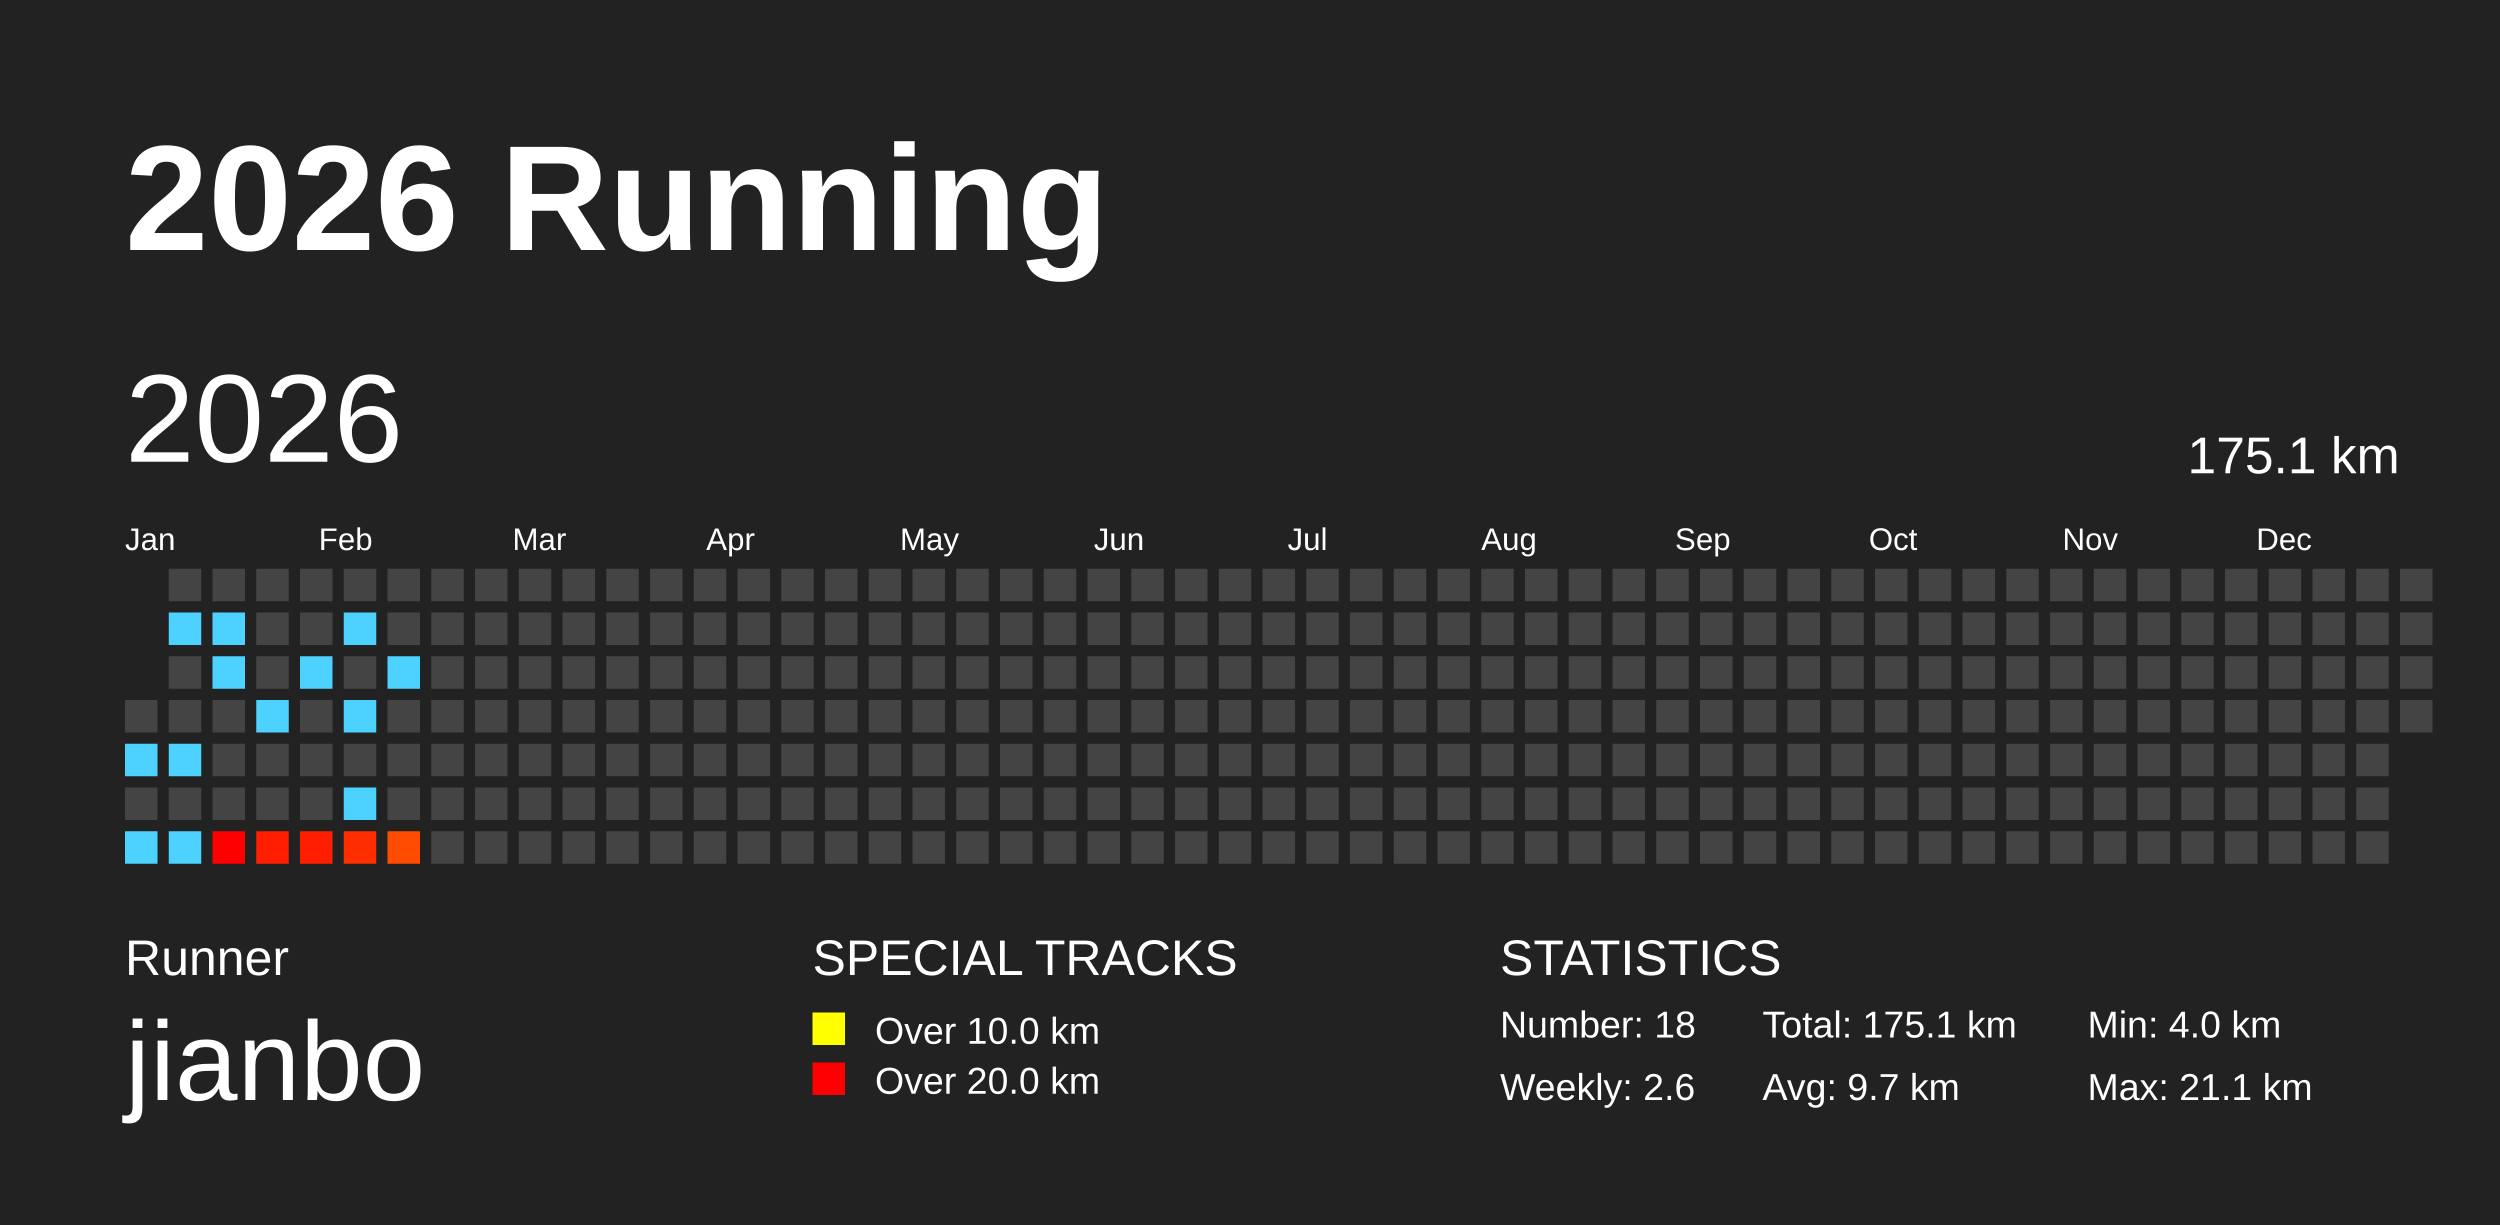
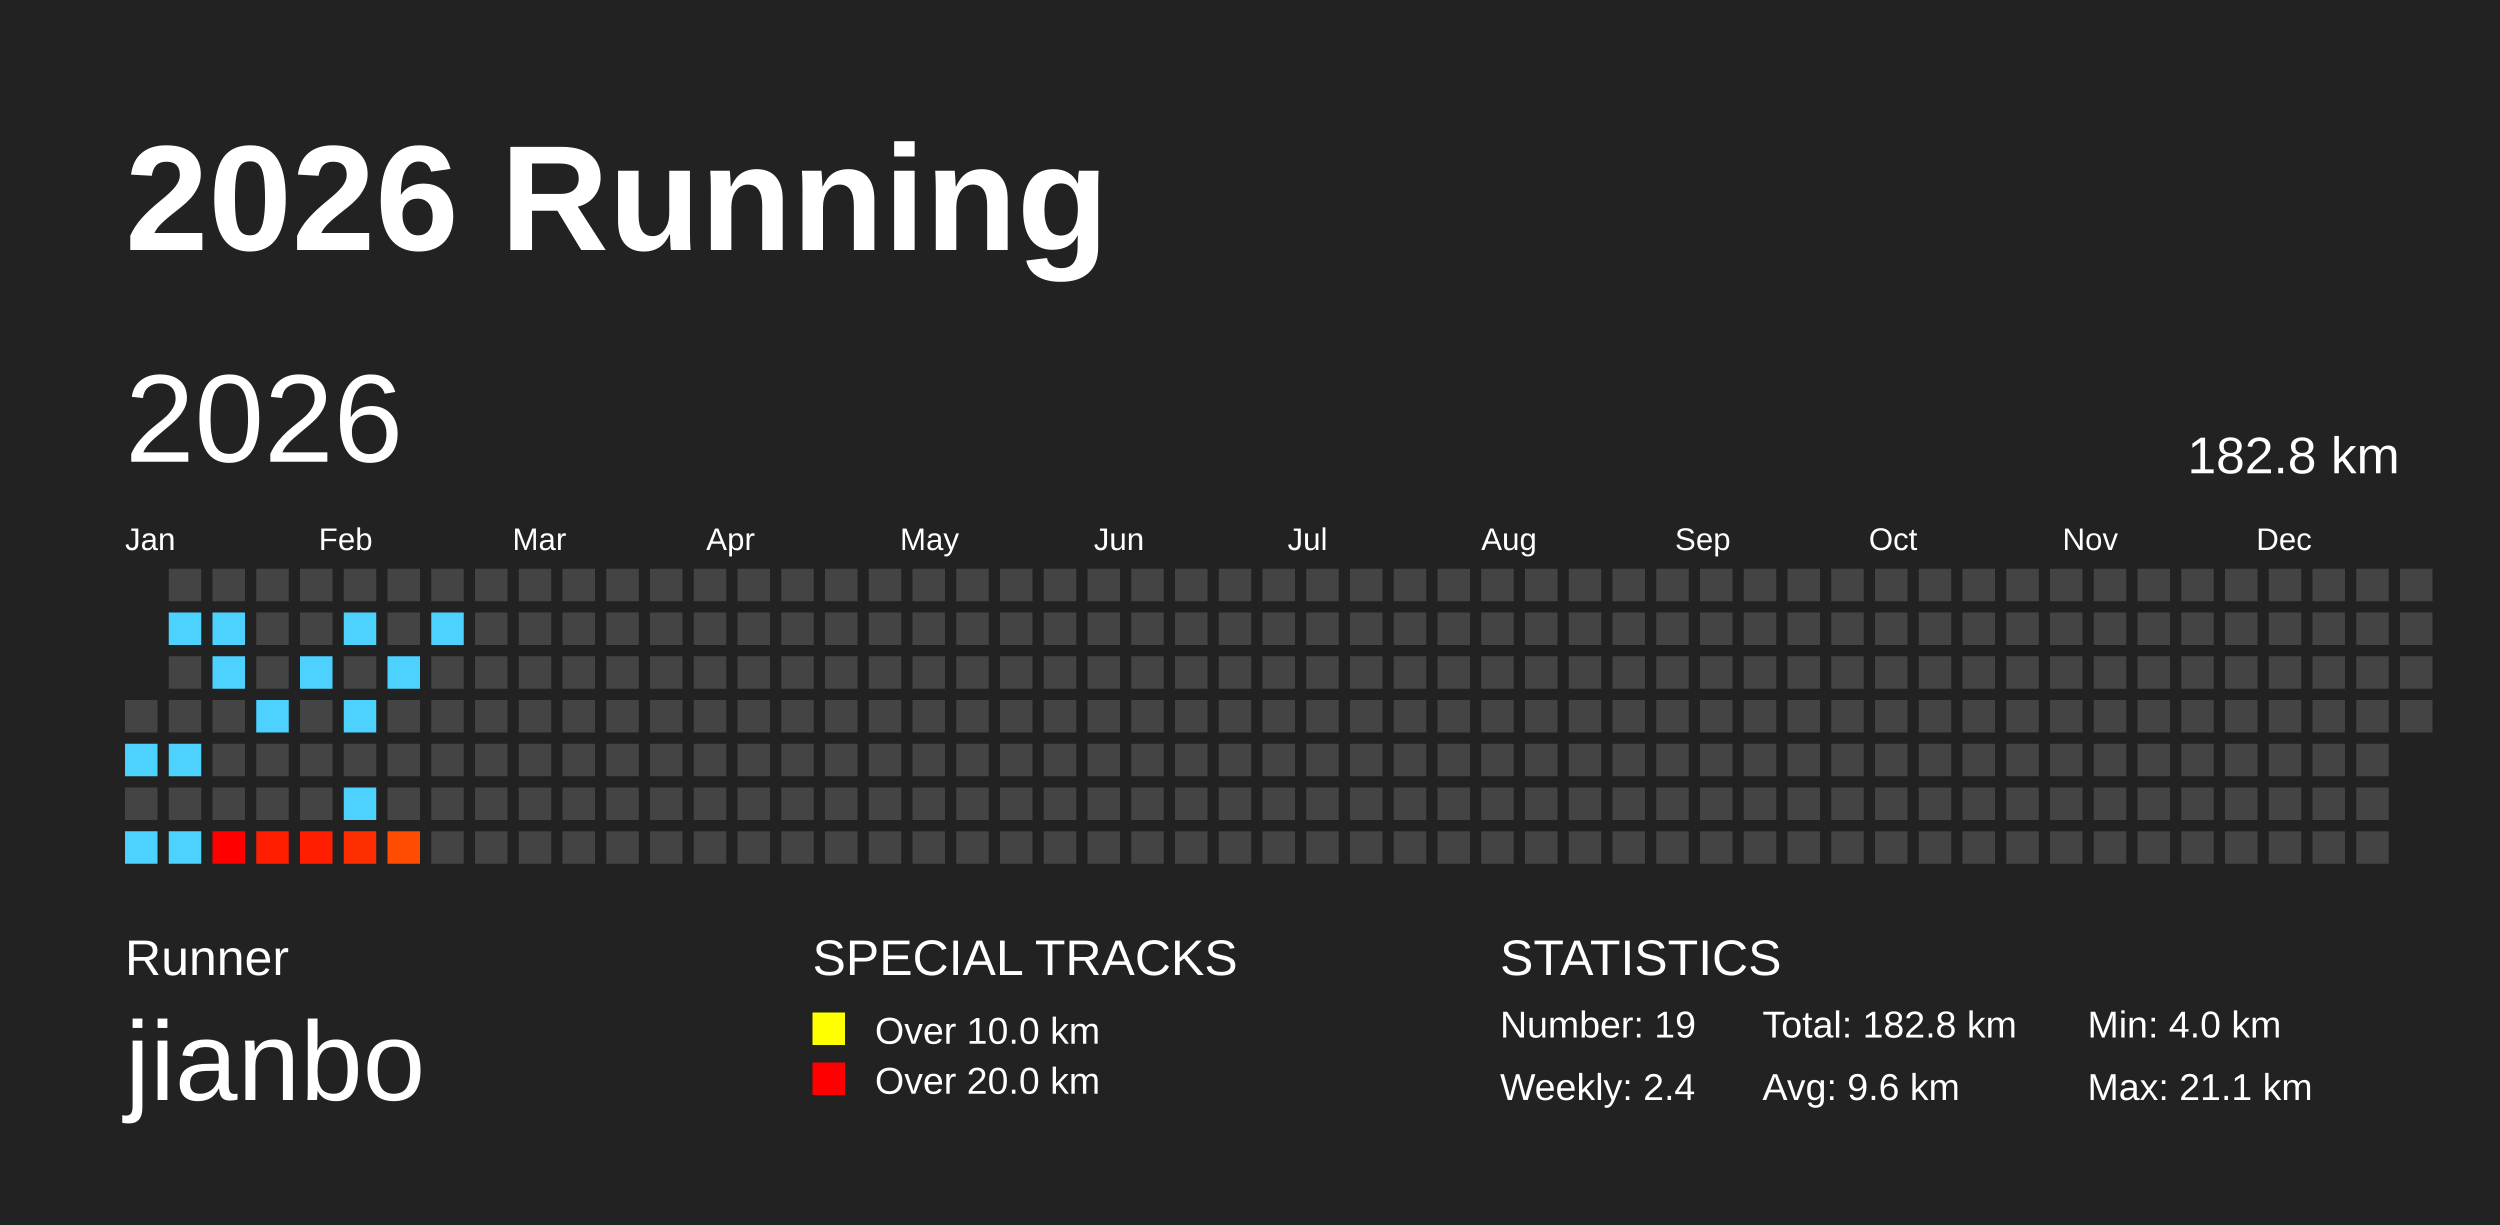
<svg xmlns="http://www.w3.org/2000/svg" baseProfile="full" height="98mm" version="1.1" viewBox="0,0,200,98" width="200mm">
  <defs />
  <rect fill="#222222" height="98" width="200" x="0" y="0" />
  <text fill="#FFFFFF" style="font-size:12px; font-family:Arial; font-weight:bold;" x="10" y="20">2026 Running</text>
  <text fill="#FFFFFF" style="font-size:4px; font-family:Arial" x="10" y="78">Runner</text>
  <text fill="#FFFFFF" style="font-size:9px; font-family:Arial" x="10" y="88">jianbo</text>
  <text fill="#FFFFFF" style="font-size:4px; font-family:Arial" x="65" y="78">SPECIAL TRACKS</text>
  <rect fill="yellow" height="2.6" width="2.6" x="65" y="81" />
  <text fill="#FFFFFF" style="font-size:3px; font-family:Arial" x="70" y="83.5">Over 10.0 km</text>
  <rect fill="red" height="2.6" width="2.6" x="65" y="85" />
  <text fill="#FFFFFF" style="font-size:3px; font-family:Arial" x="70" y="87.5">Over 20.0 km</text>
  <text fill="#FFFFFF" style="font-size:4px; font-family:Arial" x="120" y="78">STATISTICS</text>
-   <text fill="#FFFFFF" style="font-size:3px; font-family:Arial" x="120" y="83">Number: 18</text>
-   <text fill="#FFFFFF" style="font-size:3px; font-family:Arial" x="120" y="88">Weekly: 2.6</text>
-   <text fill="#FFFFFF" style="font-size:3px; font-family:Arial" x="141" y="83">Total: 175.1 km</text>
-   <text fill="#FFFFFF" style="font-size:3px; font-family:Arial" x="141" y="88">Avg: 9.7 km</text>
+   <text fill="#FFFFFF" style="font-size:3px; font-family:Arial" x="120" y="83">Number: 19</text>
+   <text fill="#FFFFFF" style="font-size:3px; font-family:Arial" x="120" y="88">Weekly: 2.4</text>
+   <text fill="#FFFFFF" style="font-size:3px; font-family:Arial" x="141" y="83">Total: 182.8 km</text>
+   <text fill="#FFFFFF" style="font-size:3px; font-family:Arial" x="141" y="88">Avg: 9.6 km</text>
  <text fill="#FFFFFF" style="font-size:3px; font-family:Arial" x="167" y="83">Min: 4.0 km</text>
  <text fill="#FFFFFF" style="font-size:3px; font-family:Arial" x="167" y="88">Max: 21.1 km</text>
  <text dominant-baseline="hanging" fill="#FFFFFF" style="font-size:10.0px; font-family:Arial;" x="10" y="30">2026</text>
-   <text dominant-baseline="hanging" fill="#FFFFFF" style="font-size:4.125px; font-family:Arial;" x="175" y="35">175.1 km</text>
+   <text dominant-baseline="hanging" fill="#FFFFFF" style="font-size:4.125px; font-family:Arial;" x="175" y="35">182.8 km</text>
  <text fill="#FFFFFF" style="font-size:2.5px; font-family:Arial" x="10.0" y="44">Jan</text>
  <text fill="#FFFFFF" style="font-size:2.5px; font-family:Arial" x="25.5" y="44">Feb</text>
  <text fill="#FFFFFF" style="font-size:2.5px; font-family:Arial" x="41.0" y="44">Mar</text>
  <text fill="#FFFFFF" style="font-size:2.5px; font-family:Arial" x="56.5" y="44">Apr</text>
  <text fill="#FFFFFF" style="font-size:2.5px; font-family:Arial" x="72.0" y="44">May</text>
  <text fill="#FFFFFF" style="font-size:2.5px; font-family:Arial" x="87.5" y="44">Jun</text>
  <text fill="#FFFFFF" style="font-size:2.5px; font-family:Arial" x="103.0" y="44">Jul</text>
  <text fill="#FFFFFF" style="font-size:2.5px; font-family:Arial" x="118.5" y="44">Aug</text>
  <text fill="#FFFFFF" style="font-size:2.5px; font-family:Arial" x="134.0" y="44">Sep</text>
  <text fill="#FFFFFF" style="font-size:2.5px; font-family:Arial" x="149.5" y="44">Oct</text>
  <text fill="#FFFFFF" style="font-size:2.5px; font-family:Arial" x="165.0" y="44">Nov</text>
  <text fill="#FFFFFF" style="font-size:2.5px; font-family:Arial" x="180.5" y="44">Dec</text>
  <rect fill="#444444" height="2.6" width="2.6" x="10.0" y="56.0" />
  <rect fill="#4dd2ff" height="2.6" width="2.6" x="10.0" y="59.5" />
  <rect fill="#444444" height="2.6" width="2.6" x="10.0" y="63.0" />
  <rect fill="#4dd2ff" height="2.6" width="2.6" x="10.0" y="66.5" />
  <rect fill="#444444" height="2.6" width="2.6" x="13.5" y="45.5" />
  <rect fill="#4dd2ff" height="2.6" width="2.6" x="13.5" y="49.0" />
  <rect fill="#444444" height="2.6" width="2.6" x="13.5" y="52.5" />
  <rect fill="#444444" height="2.6" width="2.6" x="13.5" y="56.0" />
  <rect fill="#4dd2ff" height="2.6" width="2.6" x="13.5" y="59.5" />
  <rect fill="#444444" height="2.6" width="2.6" x="13.5" y="63.0" />
  <rect fill="#4dd2ff" height="2.6" width="2.6" x="13.5" y="66.5" />
  <rect fill="#444444" height="2.6" width="2.6" x="17.0" y="45.5" />
  <rect fill="#4dd2ff" height="2.6" width="2.6" x="17.0" y="49.0" />
  <rect fill="#4dd2ff" height="2.6" width="2.6" x="17.0" y="52.5" />
  <rect fill="#444444" height="2.6" width="2.6" x="17.0" y="56.0" />
  <rect fill="#444444" height="2.6" width="2.6" x="17.0" y="59.5" />
  <rect fill="#444444" height="2.6" width="2.6" x="17.0" y="63.0" />
  <rect fill="red" height="2.6" width="2.6" x="17.0" y="66.5" />
  <rect fill="#444444" height="2.6" width="2.6" x="20.5" y="45.5" />
  <rect fill="#444444" height="2.6" width="2.6" x="20.5" y="49.0" />
  <rect fill="#444444" height="2.6" width="2.6" x="20.5" y="52.5" />
  <rect fill="#4dd2ff" height="2.6" width="2.6" x="20.5" y="56.0" />
  <rect fill="#444444" height="2.6" width="2.6" x="20.5" y="59.5" />
  <rect fill="#444444" height="2.6" width="2.6" x="20.5" y="63.0" />
  <rect fill="#ff1f00" height="2.6" width="2.6" x="20.5" y="66.5" />
  <rect fill="#444444" height="2.6" width="2.6" x="24.0" y="45.5" />
  <rect fill="#444444" height="2.6" width="2.6" x="24.0" y="49.0" />
  <rect fill="#4dd2ff" height="2.6" width="2.6" x="24.0" y="52.5" />
  <rect fill="#444444" height="2.6" width="2.6" x="24.0" y="56.0" />
  <rect fill="#444444" height="2.6" width="2.6" x="24.0" y="59.5" />
  <rect fill="#444444" height="2.6" width="2.6" x="24.0" y="63.0" />
  <rect fill="#ff1f00" height="2.6" width="2.6" x="24.0" y="66.5" />
  <rect fill="#444444" height="2.6" width="2.6" x="27.5" y="45.5" />
  <rect fill="#4dd2ff" height="2.6" width="2.6" x="27.5" y="49.0" />
  <rect fill="#444444" height="2.6" width="2.6" x="27.5" y="52.5" />
  <rect fill="#4dd2ff" height="2.6" width="2.6" x="27.5" y="56.0" />
  <rect fill="#444444" height="2.6" width="2.6" x="27.5" y="59.5" />
  <rect fill="#4dd2ff" height="2.6" width="2.6" x="27.5" y="63.0" />
  <rect fill="#ff2e00" height="2.6" width="2.6" x="27.5" y="66.5" />
  <rect fill="#444444" height="2.6" width="2.6" x="31.0" y="45.5" />
  <rect fill="#444444" height="2.6" width="2.6" x="31.0" y="49.0" />
  <rect fill="#4dd2ff" height="2.6" width="2.6" x="31.0" y="52.5" />
  <rect fill="#444444" height="2.6" width="2.6" x="31.0" y="56.0" />
  <rect fill="#444444" height="2.6" width="2.6" x="31.0" y="59.5" />
  <rect fill="#444444" height="2.6" width="2.6" x="31.0" y="63.0" />
  <rect fill="#ff4c00" height="2.6" width="2.6" x="31.0" y="66.5" />
  <rect fill="#444444" height="2.6" width="2.6" x="34.5" y="45.5" />
-   <rect fill="#444444" height="2.6" width="2.6" x="34.5" y="49.0" />
+   <rect fill="#4dd2ff" height="2.6" width="2.6" x="34.5" y="49.0" />
  <rect fill="#444444" height="2.6" width="2.6" x="34.5" y="52.5" />
  <rect fill="#444444" height="2.6" width="2.6" x="34.5" y="56.0" />
  <rect fill="#444444" height="2.6" width="2.6" x="34.5" y="59.5" />
  <rect fill="#444444" height="2.6" width="2.6" x="34.5" y="63.0" />
  <rect fill="#444444" height="2.6" width="2.6" x="34.5" y="66.5" />
  <rect fill="#444444" height="2.6" width="2.6" x="38.0" y="45.5" />
  <rect fill="#444444" height="2.6" width="2.6" x="38.0" y="49.0" />
  <rect fill="#444444" height="2.6" width="2.6" x="38.0" y="52.5" />
  <rect fill="#444444" height="2.6" width="2.6" x="38.0" y="56.0" />
  <rect fill="#444444" height="2.6" width="2.6" x="38.0" y="59.5" />
  <rect fill="#444444" height="2.6" width="2.6" x="38.0" y="63.0" />
  <rect fill="#444444" height="2.6" width="2.6" x="38.0" y="66.5" />
  <rect fill="#444444" height="2.6" width="2.6" x="41.5" y="45.5" />
  <rect fill="#444444" height="2.6" width="2.6" x="41.5" y="49.0" />
  <rect fill="#444444" height="2.6" width="2.6" x="41.5" y="52.5" />
  <rect fill="#444444" height="2.6" width="2.6" x="41.5" y="56.0" />
  <rect fill="#444444" height="2.6" width="2.6" x="41.5" y="59.5" />
  <rect fill="#444444" height="2.6" width="2.6" x="41.5" y="63.0" />
  <rect fill="#444444" height="2.6" width="2.6" x="41.5" y="66.5" />
  <rect fill="#444444" height="2.6" width="2.6" x="45.0" y="45.5" />
  <rect fill="#444444" height="2.6" width="2.6" x="45.0" y="49.0" />
  <rect fill="#444444" height="2.6" width="2.6" x="45.0" y="52.5" />
  <rect fill="#444444" height="2.6" width="2.6" x="45.0" y="56.0" />
  <rect fill="#444444" height="2.6" width="2.6" x="45.0" y="59.5" />
  <rect fill="#444444" height="2.6" width="2.6" x="45.0" y="63.0" />
  <rect fill="#444444" height="2.6" width="2.6" x="45.0" y="66.5" />
  <rect fill="#444444" height="2.6" width="2.6" x="48.5" y="45.5" />
  <rect fill="#444444" height="2.6" width="2.6" x="48.5" y="49.0" />
  <rect fill="#444444" height="2.6" width="2.6" x="48.5" y="52.5" />
  <rect fill="#444444" height="2.6" width="2.6" x="48.5" y="56.0" />
  <rect fill="#444444" height="2.6" width="2.6" x="48.5" y="59.5" />
  <rect fill="#444444" height="2.6" width="2.6" x="48.5" y="63.0" />
  <rect fill="#444444" height="2.6" width="2.6" x="48.5" y="66.5" />
  <rect fill="#444444" height="2.6" width="2.6" x="52.0" y="45.5" />
  <rect fill="#444444" height="2.6" width="2.6" x="52.0" y="49.0" />
  <rect fill="#444444" height="2.6" width="2.6" x="52.0" y="52.5" />
  <rect fill="#444444" height="2.6" width="2.6" x="52.0" y="56.0" />
  <rect fill="#444444" height="2.6" width="2.6" x="52.0" y="59.5" />
  <rect fill="#444444" height="2.6" width="2.6" x="52.0" y="63.0" />
  <rect fill="#444444" height="2.6" width="2.6" x="52.0" y="66.5" />
  <rect fill="#444444" height="2.6" width="2.6" x="55.5" y="45.5" />
  <rect fill="#444444" height="2.6" width="2.6" x="55.5" y="49.0" />
  <rect fill="#444444" height="2.6" width="2.6" x="55.5" y="52.5" />
  <rect fill="#444444" height="2.6" width="2.6" x="55.5" y="56.0" />
  <rect fill="#444444" height="2.6" width="2.6" x="55.5" y="59.5" />
  <rect fill="#444444" height="2.6" width="2.6" x="55.5" y="63.0" />
  <rect fill="#444444" height="2.6" width="2.6" x="55.5" y="66.5" />
  <rect fill="#444444" height="2.6" width="2.6" x="59.0" y="45.5" />
  <rect fill="#444444" height="2.6" width="2.6" x="59.0" y="49.0" />
  <rect fill="#444444" height="2.6" width="2.6" x="59.0" y="52.5" />
  <rect fill="#444444" height="2.6" width="2.6" x="59.0" y="56.0" />
  <rect fill="#444444" height="2.6" width="2.6" x="59.0" y="59.5" />
  <rect fill="#444444" height="2.6" width="2.6" x="59.0" y="63.0" />
  <rect fill="#444444" height="2.6" width="2.6" x="59.0" y="66.5" />
  <rect fill="#444444" height="2.6" width="2.6" x="62.5" y="45.5" />
  <rect fill="#444444" height="2.6" width="2.6" x="62.5" y="49.0" />
  <rect fill="#444444" height="2.6" width="2.6" x="62.5" y="52.5" />
  <rect fill="#444444" height="2.6" width="2.6" x="62.5" y="56.0" />
  <rect fill="#444444" height="2.6" width="2.6" x="62.5" y="59.5" />
  <rect fill="#444444" height="2.6" width="2.6" x="62.5" y="63.0" />
  <rect fill="#444444" height="2.6" width="2.6" x="62.5" y="66.5" />
  <rect fill="#444444" height="2.6" width="2.6" x="66.0" y="45.5" />
  <rect fill="#444444" height="2.6" width="2.6" x="66.0" y="49.0" />
  <rect fill="#444444" height="2.6" width="2.6" x="66.0" y="52.5" />
  <rect fill="#444444" height="2.6" width="2.6" x="66.0" y="56.0" />
  <rect fill="#444444" height="2.6" width="2.6" x="66.0" y="59.5" />
  <rect fill="#444444" height="2.6" width="2.6" x="66.0" y="63.0" />
  <rect fill="#444444" height="2.6" width="2.6" x="66.0" y="66.5" />
  <rect fill="#444444" height="2.6" width="2.6" x="69.5" y="45.5" />
  <rect fill="#444444" height="2.6" width="2.6" x="69.5" y="49.0" />
  <rect fill="#444444" height="2.6" width="2.6" x="69.5" y="52.5" />
  <rect fill="#444444" height="2.6" width="2.6" x="69.5" y="56.0" />
  <rect fill="#444444" height="2.6" width="2.6" x="69.5" y="59.5" />
  <rect fill="#444444" height="2.6" width="2.6" x="69.5" y="63.0" />
  <rect fill="#444444" height="2.6" width="2.6" x="69.5" y="66.5" />
  <rect fill="#444444" height="2.6" width="2.6" x="73.0" y="45.5" />
  <rect fill="#444444" height="2.6" width="2.6" x="73.0" y="49.0" />
  <rect fill="#444444" height="2.6" width="2.6" x="73.0" y="52.5" />
  <rect fill="#444444" height="2.6" width="2.6" x="73.0" y="56.0" />
  <rect fill="#444444" height="2.6" width="2.6" x="73.0" y="59.5" />
  <rect fill="#444444" height="2.6" width="2.6" x="73.0" y="63.0" />
  <rect fill="#444444" height="2.6" width="2.6" x="73.0" y="66.5" />
  <rect fill="#444444" height="2.6" width="2.6" x="76.5" y="45.5" />
  <rect fill="#444444" height="2.6" width="2.6" x="76.5" y="49.0" />
  <rect fill="#444444" height="2.6" width="2.6" x="76.5" y="52.5" />
  <rect fill="#444444" height="2.6" width="2.6" x="76.5" y="56.0" />
  <rect fill="#444444" height="2.6" width="2.6" x="76.5" y="59.5" />
  <rect fill="#444444" height="2.6" width="2.6" x="76.5" y="63.0" />
  <rect fill="#444444" height="2.6" width="2.6" x="76.5" y="66.5" />
  <rect fill="#444444" height="2.6" width="2.6" x="80.0" y="45.5" />
  <rect fill="#444444" height="2.6" width="2.6" x="80.0" y="49.0" />
  <rect fill="#444444" height="2.6" width="2.6" x="80.0" y="52.5" />
  <rect fill="#444444" height="2.6" width="2.6" x="80.0" y="56.0" />
  <rect fill="#444444" height="2.6" width="2.6" x="80.0" y="59.5" />
  <rect fill="#444444" height="2.6" width="2.6" x="80.0" y="63.0" />
  <rect fill="#444444" height="2.6" width="2.6" x="80.0" y="66.5" />
  <rect fill="#444444" height="2.6" width="2.6" x="83.5" y="45.5" />
  <rect fill="#444444" height="2.6" width="2.6" x="83.5" y="49.0" />
  <rect fill="#444444" height="2.6" width="2.6" x="83.5" y="52.5" />
  <rect fill="#444444" height="2.6" width="2.6" x="83.5" y="56.0" />
  <rect fill="#444444" height="2.6" width="2.6" x="83.5" y="59.5" />
  <rect fill="#444444" height="2.6" width="2.6" x="83.5" y="63.0" />
  <rect fill="#444444" height="2.6" width="2.6" x="83.5" y="66.5" />
  <rect fill="#444444" height="2.6" width="2.6" x="87.0" y="45.5" />
  <rect fill="#444444" height="2.6" width="2.6" x="87.0" y="49.0" />
  <rect fill="#444444" height="2.6" width="2.6" x="87.0" y="52.5" />
  <rect fill="#444444" height="2.6" width="2.6" x="87.0" y="56.0" />
  <rect fill="#444444" height="2.6" width="2.6" x="87.0" y="59.5" />
  <rect fill="#444444" height="2.6" width="2.6" x="87.0" y="63.0" />
  <rect fill="#444444" height="2.6" width="2.6" x="87.0" y="66.5" />
  <rect fill="#444444" height="2.6" width="2.6" x="90.5" y="45.5" />
  <rect fill="#444444" height="2.6" width="2.6" x="90.5" y="49.0" />
  <rect fill="#444444" height="2.6" width="2.6" x="90.5" y="52.5" />
  <rect fill="#444444" height="2.6" width="2.6" x="90.5" y="56.0" />
  <rect fill="#444444" height="2.6" width="2.6" x="90.5" y="59.5" />
  <rect fill="#444444" height="2.6" width="2.6" x="90.5" y="63.0" />
  <rect fill="#444444" height="2.6" width="2.6" x="90.5" y="66.5" />
  <rect fill="#444444" height="2.6" width="2.6" x="94.0" y="45.5" />
  <rect fill="#444444" height="2.6" width="2.6" x="94.0" y="49.0" />
  <rect fill="#444444" height="2.6" width="2.6" x="94.0" y="52.5" />
  <rect fill="#444444" height="2.6" width="2.6" x="94.0" y="56.0" />
  <rect fill="#444444" height="2.6" width="2.6" x="94.0" y="59.5" />
  <rect fill="#444444" height="2.6" width="2.6" x="94.0" y="63.0" />
  <rect fill="#444444" height="2.6" width="2.6" x="94.0" y="66.5" />
  <rect fill="#444444" height="2.6" width="2.6" x="97.5" y="45.5" />
  <rect fill="#444444" height="2.6" width="2.6" x="97.5" y="49.0" />
  <rect fill="#444444" height="2.6" width="2.6" x="97.5" y="52.5" />
  <rect fill="#444444" height="2.6" width="2.6" x="97.5" y="56.0" />
  <rect fill="#444444" height="2.6" width="2.6" x="97.5" y="59.5" />
  <rect fill="#444444" height="2.6" width="2.6" x="97.5" y="63.0" />
  <rect fill="#444444" height="2.6" width="2.6" x="97.5" y="66.5" />
  <rect fill="#444444" height="2.6" width="2.6" x="101.0" y="45.5" />
  <rect fill="#444444" height="2.6" width="2.6" x="101.0" y="49.0" />
  <rect fill="#444444" height="2.6" width="2.6" x="101.0" y="52.5" />
  <rect fill="#444444" height="2.6" width="2.6" x="101.0" y="56.0" />
  <rect fill="#444444" height="2.6" width="2.6" x="101.0" y="59.5" />
  <rect fill="#444444" height="2.6" width="2.6" x="101.0" y="63.0" />
  <rect fill="#444444" height="2.6" width="2.6" x="101.0" y="66.5" />
  <rect fill="#444444" height="2.6" width="2.6" x="104.5" y="45.5" />
  <rect fill="#444444" height="2.6" width="2.6" x="104.5" y="49.0" />
  <rect fill="#444444" height="2.6" width="2.6" x="104.5" y="52.5" />
  <rect fill="#444444" height="2.6" width="2.6" x="104.5" y="56.0" />
  <rect fill="#444444" height="2.6" width="2.6" x="104.5" y="59.5" />
  <rect fill="#444444" height="2.6" width="2.6" x="104.5" y="63.0" />
  <rect fill="#444444" height="2.6" width="2.6" x="104.5" y="66.5" />
  <rect fill="#444444" height="2.6" width="2.6" x="108.0" y="45.5" />
  <rect fill="#444444" height="2.6" width="2.6" x="108.0" y="49.0" />
  <rect fill="#444444" height="2.6" width="2.6" x="108.0" y="52.5" />
  <rect fill="#444444" height="2.6" width="2.6" x="108.0" y="56.0" />
  <rect fill="#444444" height="2.6" width="2.6" x="108.0" y="59.5" />
  <rect fill="#444444" height="2.6" width="2.6" x="108.0" y="63.0" />
  <rect fill="#444444" height="2.6" width="2.6" x="108.0" y="66.5" />
  <rect fill="#444444" height="2.6" width="2.6" x="111.5" y="45.5" />
  <rect fill="#444444" height="2.6" width="2.6" x="111.5" y="49.0" />
  <rect fill="#444444" height="2.6" width="2.6" x="111.5" y="52.5" />
  <rect fill="#444444" height="2.6" width="2.6" x="111.5" y="56.0" />
  <rect fill="#444444" height="2.6" width="2.6" x="111.5" y="59.5" />
  <rect fill="#444444" height="2.6" width="2.6" x="111.5" y="63.0" />
  <rect fill="#444444" height="2.6" width="2.6" x="111.5" y="66.5" />
  <rect fill="#444444" height="2.6" width="2.6" x="115.0" y="45.5" />
  <rect fill="#444444" height="2.6" width="2.6" x="115.0" y="49.0" />
  <rect fill="#444444" height="2.6" width="2.6" x="115.0" y="52.5" />
  <rect fill="#444444" height="2.6" width="2.6" x="115.0" y="56.0" />
  <rect fill="#444444" height="2.6" width="2.6" x="115.0" y="59.5" />
  <rect fill="#444444" height="2.6" width="2.6" x="115.0" y="63.0" />
  <rect fill="#444444" height="2.6" width="2.6" x="115.0" y="66.5" />
  <rect fill="#444444" height="2.6" width="2.6" x="118.5" y="45.5" />
  <rect fill="#444444" height="2.6" width="2.6" x="118.5" y="49.0" />
  <rect fill="#444444" height="2.6" width="2.6" x="118.5" y="52.5" />
  <rect fill="#444444" height="2.6" width="2.6" x="118.5" y="56.0" />
  <rect fill="#444444" height="2.6" width="2.6" x="118.5" y="59.5" />
  <rect fill="#444444" height="2.6" width="2.6" x="118.5" y="63.0" />
  <rect fill="#444444" height="2.6" width="2.6" x="118.5" y="66.5" />
  <rect fill="#444444" height="2.6" width="2.6" x="122.0" y="45.5" />
  <rect fill="#444444" height="2.6" width="2.6" x="122.0" y="49.0" />
  <rect fill="#444444" height="2.6" width="2.6" x="122.0" y="52.5" />
  <rect fill="#444444" height="2.6" width="2.6" x="122.0" y="56.0" />
  <rect fill="#444444" height="2.6" width="2.6" x="122.0" y="59.5" />
  <rect fill="#444444" height="2.6" width="2.6" x="122.0" y="63.0" />
  <rect fill="#444444" height="2.6" width="2.6" x="122.0" y="66.5" />
  <rect fill="#444444" height="2.6" width="2.6" x="125.5" y="45.5" />
  <rect fill="#444444" height="2.6" width="2.6" x="125.5" y="49.0" />
  <rect fill="#444444" height="2.6" width="2.6" x="125.5" y="52.5" />
  <rect fill="#444444" height="2.6" width="2.6" x="125.5" y="56.0" />
  <rect fill="#444444" height="2.6" width="2.6" x="125.5" y="59.5" />
  <rect fill="#444444" height="2.6" width="2.6" x="125.5" y="63.0" />
  <rect fill="#444444" height="2.6" width="2.6" x="125.5" y="66.5" />
  <rect fill="#444444" height="2.6" width="2.6" x="129.0" y="45.5" />
  <rect fill="#444444" height="2.6" width="2.6" x="129.0" y="49.0" />
  <rect fill="#444444" height="2.6" width="2.6" x="129.0" y="52.5" />
  <rect fill="#444444" height="2.6" width="2.6" x="129.0" y="56.0" />
  <rect fill="#444444" height="2.6" width="2.6" x="129.0" y="59.5" />
  <rect fill="#444444" height="2.6" width="2.6" x="129.0" y="63.0" />
  <rect fill="#444444" height="2.6" width="2.6" x="129.0" y="66.5" />
  <rect fill="#444444" height="2.6" width="2.6" x="132.5" y="45.5" />
  <rect fill="#444444" height="2.6" width="2.6" x="132.5" y="49.0" />
  <rect fill="#444444" height="2.6" width="2.6" x="132.5" y="52.5" />
  <rect fill="#444444" height="2.6" width="2.6" x="132.5" y="56.0" />
  <rect fill="#444444" height="2.6" width="2.6" x="132.5" y="59.5" />
  <rect fill="#444444" height="2.6" width="2.6" x="132.5" y="63.0" />
  <rect fill="#444444" height="2.6" width="2.6" x="132.5" y="66.5" />
  <rect fill="#444444" height="2.6" width="2.6" x="136.0" y="45.5" />
  <rect fill="#444444" height="2.6" width="2.6" x="136.0" y="49.0" />
  <rect fill="#444444" height="2.6" width="2.6" x="136.0" y="52.5" />
  <rect fill="#444444" height="2.6" width="2.6" x="136.0" y="56.0" />
  <rect fill="#444444" height="2.6" width="2.6" x="136.0" y="59.5" />
  <rect fill="#444444" height="2.6" width="2.6" x="136.0" y="63.0" />
  <rect fill="#444444" height="2.6" width="2.6" x="136.0" y="66.5" />
  <rect fill="#444444" height="2.6" width="2.6" x="139.5" y="45.5" />
  <rect fill="#444444" height="2.6" width="2.6" x="139.5" y="49.0" />
  <rect fill="#444444" height="2.6" width="2.6" x="139.5" y="52.5" />
  <rect fill="#444444" height="2.6" width="2.6" x="139.5" y="56.0" />
  <rect fill="#444444" height="2.6" width="2.6" x="139.5" y="59.5" />
  <rect fill="#444444" height="2.6" width="2.6" x="139.5" y="63.0" />
  <rect fill="#444444" height="2.6" width="2.6" x="139.5" y="66.5" />
  <rect fill="#444444" height="2.6" width="2.6" x="143.0" y="45.5" />
  <rect fill="#444444" height="2.6" width="2.6" x="143.0" y="49.0" />
  <rect fill="#444444" height="2.6" width="2.6" x="143.0" y="52.5" />
  <rect fill="#444444" height="2.6" width="2.6" x="143.0" y="56.0" />
  <rect fill="#444444" height="2.6" width="2.6" x="143.0" y="59.5" />
  <rect fill="#444444" height="2.6" width="2.6" x="143.0" y="63.0" />
  <rect fill="#444444" height="2.6" width="2.6" x="143.0" y="66.5" />
  <rect fill="#444444" height="2.6" width="2.6" x="146.5" y="45.5" />
  <rect fill="#444444" height="2.6" width="2.6" x="146.5" y="49.0" />
  <rect fill="#444444" height="2.6" width="2.6" x="146.5" y="52.5" />
  <rect fill="#444444" height="2.6" width="2.6" x="146.5" y="56.0" />
  <rect fill="#444444" height="2.6" width="2.6" x="146.5" y="59.5" />
  <rect fill="#444444" height="2.6" width="2.6" x="146.5" y="63.0" />
  <rect fill="#444444" height="2.6" width="2.6" x="146.5" y="66.5" />
  <rect fill="#444444" height="2.6" width="2.6" x="150.0" y="45.5" />
  <rect fill="#444444" height="2.6" width="2.6" x="150.0" y="49.0" />
  <rect fill="#444444" height="2.6" width="2.6" x="150.0" y="52.5" />
  <rect fill="#444444" height="2.6" width="2.6" x="150.0" y="56.0" />
  <rect fill="#444444" height="2.6" width="2.6" x="150.0" y="59.5" />
  <rect fill="#444444" height="2.6" width="2.6" x="150.0" y="63.0" />
  <rect fill="#444444" height="2.6" width="2.6" x="150.0" y="66.5" />
  <rect fill="#444444" height="2.6" width="2.6" x="153.5" y="45.5" />
  <rect fill="#444444" height="2.6" width="2.6" x="153.5" y="49.0" />
  <rect fill="#444444" height="2.6" width="2.6" x="153.5" y="52.5" />
  <rect fill="#444444" height="2.6" width="2.6" x="153.5" y="56.0" />
  <rect fill="#444444" height="2.6" width="2.6" x="153.5" y="59.5" />
  <rect fill="#444444" height="2.6" width="2.6" x="153.5" y="63.0" />
  <rect fill="#444444" height="2.6" width="2.6" x="153.5" y="66.5" />
  <rect fill="#444444" height="2.6" width="2.6" x="157.0" y="45.5" />
  <rect fill="#444444" height="2.6" width="2.6" x="157.0" y="49.0" />
  <rect fill="#444444" height="2.6" width="2.6" x="157.0" y="52.5" />
  <rect fill="#444444" height="2.6" width="2.6" x="157.0" y="56.0" />
  <rect fill="#444444" height="2.6" width="2.6" x="157.0" y="59.5" />
  <rect fill="#444444" height="2.6" width="2.6" x="157.0" y="63.0" />
  <rect fill="#444444" height="2.6" width="2.6" x="157.0" y="66.5" />
  <rect fill="#444444" height="2.6" width="2.6" x="160.5" y="45.5" />
  <rect fill="#444444" height="2.6" width="2.6" x="160.5" y="49.0" />
  <rect fill="#444444" height="2.6" width="2.6" x="160.5" y="52.5" />
  <rect fill="#444444" height="2.6" width="2.6" x="160.5" y="56.0" />
  <rect fill="#444444" height="2.6" width="2.6" x="160.5" y="59.5" />
  <rect fill="#444444" height="2.6" width="2.6" x="160.5" y="63.0" />
  <rect fill="#444444" height="2.6" width="2.6" x="160.5" y="66.5" />
  <rect fill="#444444" height="2.6" width="2.6" x="164.0" y="45.5" />
  <rect fill="#444444" height="2.6" width="2.6" x="164.0" y="49.0" />
  <rect fill="#444444" height="2.6" width="2.6" x="164.0" y="52.5" />
  <rect fill="#444444" height="2.6" width="2.6" x="164.0" y="56.0" />
  <rect fill="#444444" height="2.6" width="2.6" x="164.0" y="59.5" />
  <rect fill="#444444" height="2.6" width="2.6" x="164.0" y="63.0" />
  <rect fill="#444444" height="2.6" width="2.6" x="164.0" y="66.5" />
  <rect fill="#444444" height="2.6" width="2.6" x="167.5" y="45.5" />
  <rect fill="#444444" height="2.6" width="2.6" x="167.5" y="49.0" />
  <rect fill="#444444" height="2.6" width="2.6" x="167.5" y="52.5" />
  <rect fill="#444444" height="2.6" width="2.6" x="167.5" y="56.0" />
  <rect fill="#444444" height="2.6" width="2.6" x="167.5" y="59.5" />
  <rect fill="#444444" height="2.6" width="2.6" x="167.5" y="63.0" />
  <rect fill="#444444" height="2.6" width="2.6" x="167.5" y="66.5" />
  <rect fill="#444444" height="2.6" width="2.6" x="171.0" y="45.5" />
  <rect fill="#444444" height="2.6" width="2.6" x="171.0" y="49.0" />
  <rect fill="#444444" height="2.6" width="2.6" x="171.0" y="52.5" />
  <rect fill="#444444" height="2.6" width="2.6" x="171.0" y="56.0" />
  <rect fill="#444444" height="2.6" width="2.6" x="171.0" y="59.5" />
  <rect fill="#444444" height="2.6" width="2.6" x="171.0" y="63.0" />
  <rect fill="#444444" height="2.6" width="2.6" x="171.0" y="66.5" />
  <rect fill="#444444" height="2.6" width="2.6" x="174.5" y="45.5" />
  <rect fill="#444444" height="2.6" width="2.6" x="174.5" y="49.0" />
  <rect fill="#444444" height="2.6" width="2.6" x="174.5" y="52.5" />
  <rect fill="#444444" height="2.6" width="2.6" x="174.5" y="56.0" />
  <rect fill="#444444" height="2.6" width="2.6" x="174.5" y="59.5" />
  <rect fill="#444444" height="2.6" width="2.6" x="174.5" y="63.0" />
  <rect fill="#444444" height="2.6" width="2.6" x="174.5" y="66.5" />
  <rect fill="#444444" height="2.6" width="2.6" x="178.0" y="45.5" />
  <rect fill="#444444" height="2.6" width="2.6" x="178.0" y="49.0" />
  <rect fill="#444444" height="2.6" width="2.6" x="178.0" y="52.5" />
  <rect fill="#444444" height="2.6" width="2.6" x="178.0" y="56.0" />
  <rect fill="#444444" height="2.6" width="2.6" x="178.0" y="59.5" />
  <rect fill="#444444" height="2.6" width="2.6" x="178.0" y="63.0" />
  <rect fill="#444444" height="2.6" width="2.6" x="178.0" y="66.5" />
  <rect fill="#444444" height="2.6" width="2.6" x="181.5" y="45.5" />
  <rect fill="#444444" height="2.6" width="2.6" x="181.5" y="49.0" />
  <rect fill="#444444" height="2.6" width="2.6" x="181.5" y="52.5" />
  <rect fill="#444444" height="2.6" width="2.6" x="181.5" y="56.0" />
  <rect fill="#444444" height="2.6" width="2.6" x="181.5" y="59.5" />
  <rect fill="#444444" height="2.6" width="2.6" x="181.5" y="63.0" />
  <rect fill="#444444" height="2.6" width="2.6" x="181.5" y="66.5" />
  <rect fill="#444444" height="2.6" width="2.6" x="185.0" y="45.5" />
  <rect fill="#444444" height="2.6" width="2.6" x="185.0" y="49.0" />
  <rect fill="#444444" height="2.6" width="2.6" x="185.0" y="52.5" />
  <rect fill="#444444" height="2.6" width="2.6" x="185.0" y="56.0" />
  <rect fill="#444444" height="2.6" width="2.6" x="185.0" y="59.5" />
  <rect fill="#444444" height="2.6" width="2.6" x="185.0" y="63.0" />
  <rect fill="#444444" height="2.6" width="2.6" x="185.0" y="66.5" />
  <rect fill="#444444" height="2.6" width="2.6" x="188.5" y="45.5" />
  <rect fill="#444444" height="2.6" width="2.6" x="188.5" y="49.0" />
  <rect fill="#444444" height="2.6" width="2.6" x="188.5" y="52.5" />
  <rect fill="#444444" height="2.6" width="2.6" x="188.5" y="56.0" />
  <rect fill="#444444" height="2.6" width="2.6" x="188.5" y="59.5" />
  <rect fill="#444444" height="2.6" width="2.6" x="188.5" y="63.0" />
  <rect fill="#444444" height="2.6" width="2.6" x="188.5" y="66.5" />
  <rect fill="#444444" height="2.6" width="2.6" x="192.0" y="45.5" />
  <rect fill="#444444" height="2.6" width="2.6" x="192.0" y="49.0" />
  <rect fill="#444444" height="2.6" width="2.6" x="192.0" y="52.5" />
  <rect fill="#444444" height="2.6" width="2.6" x="192.0" y="56.0" />
</svg>
